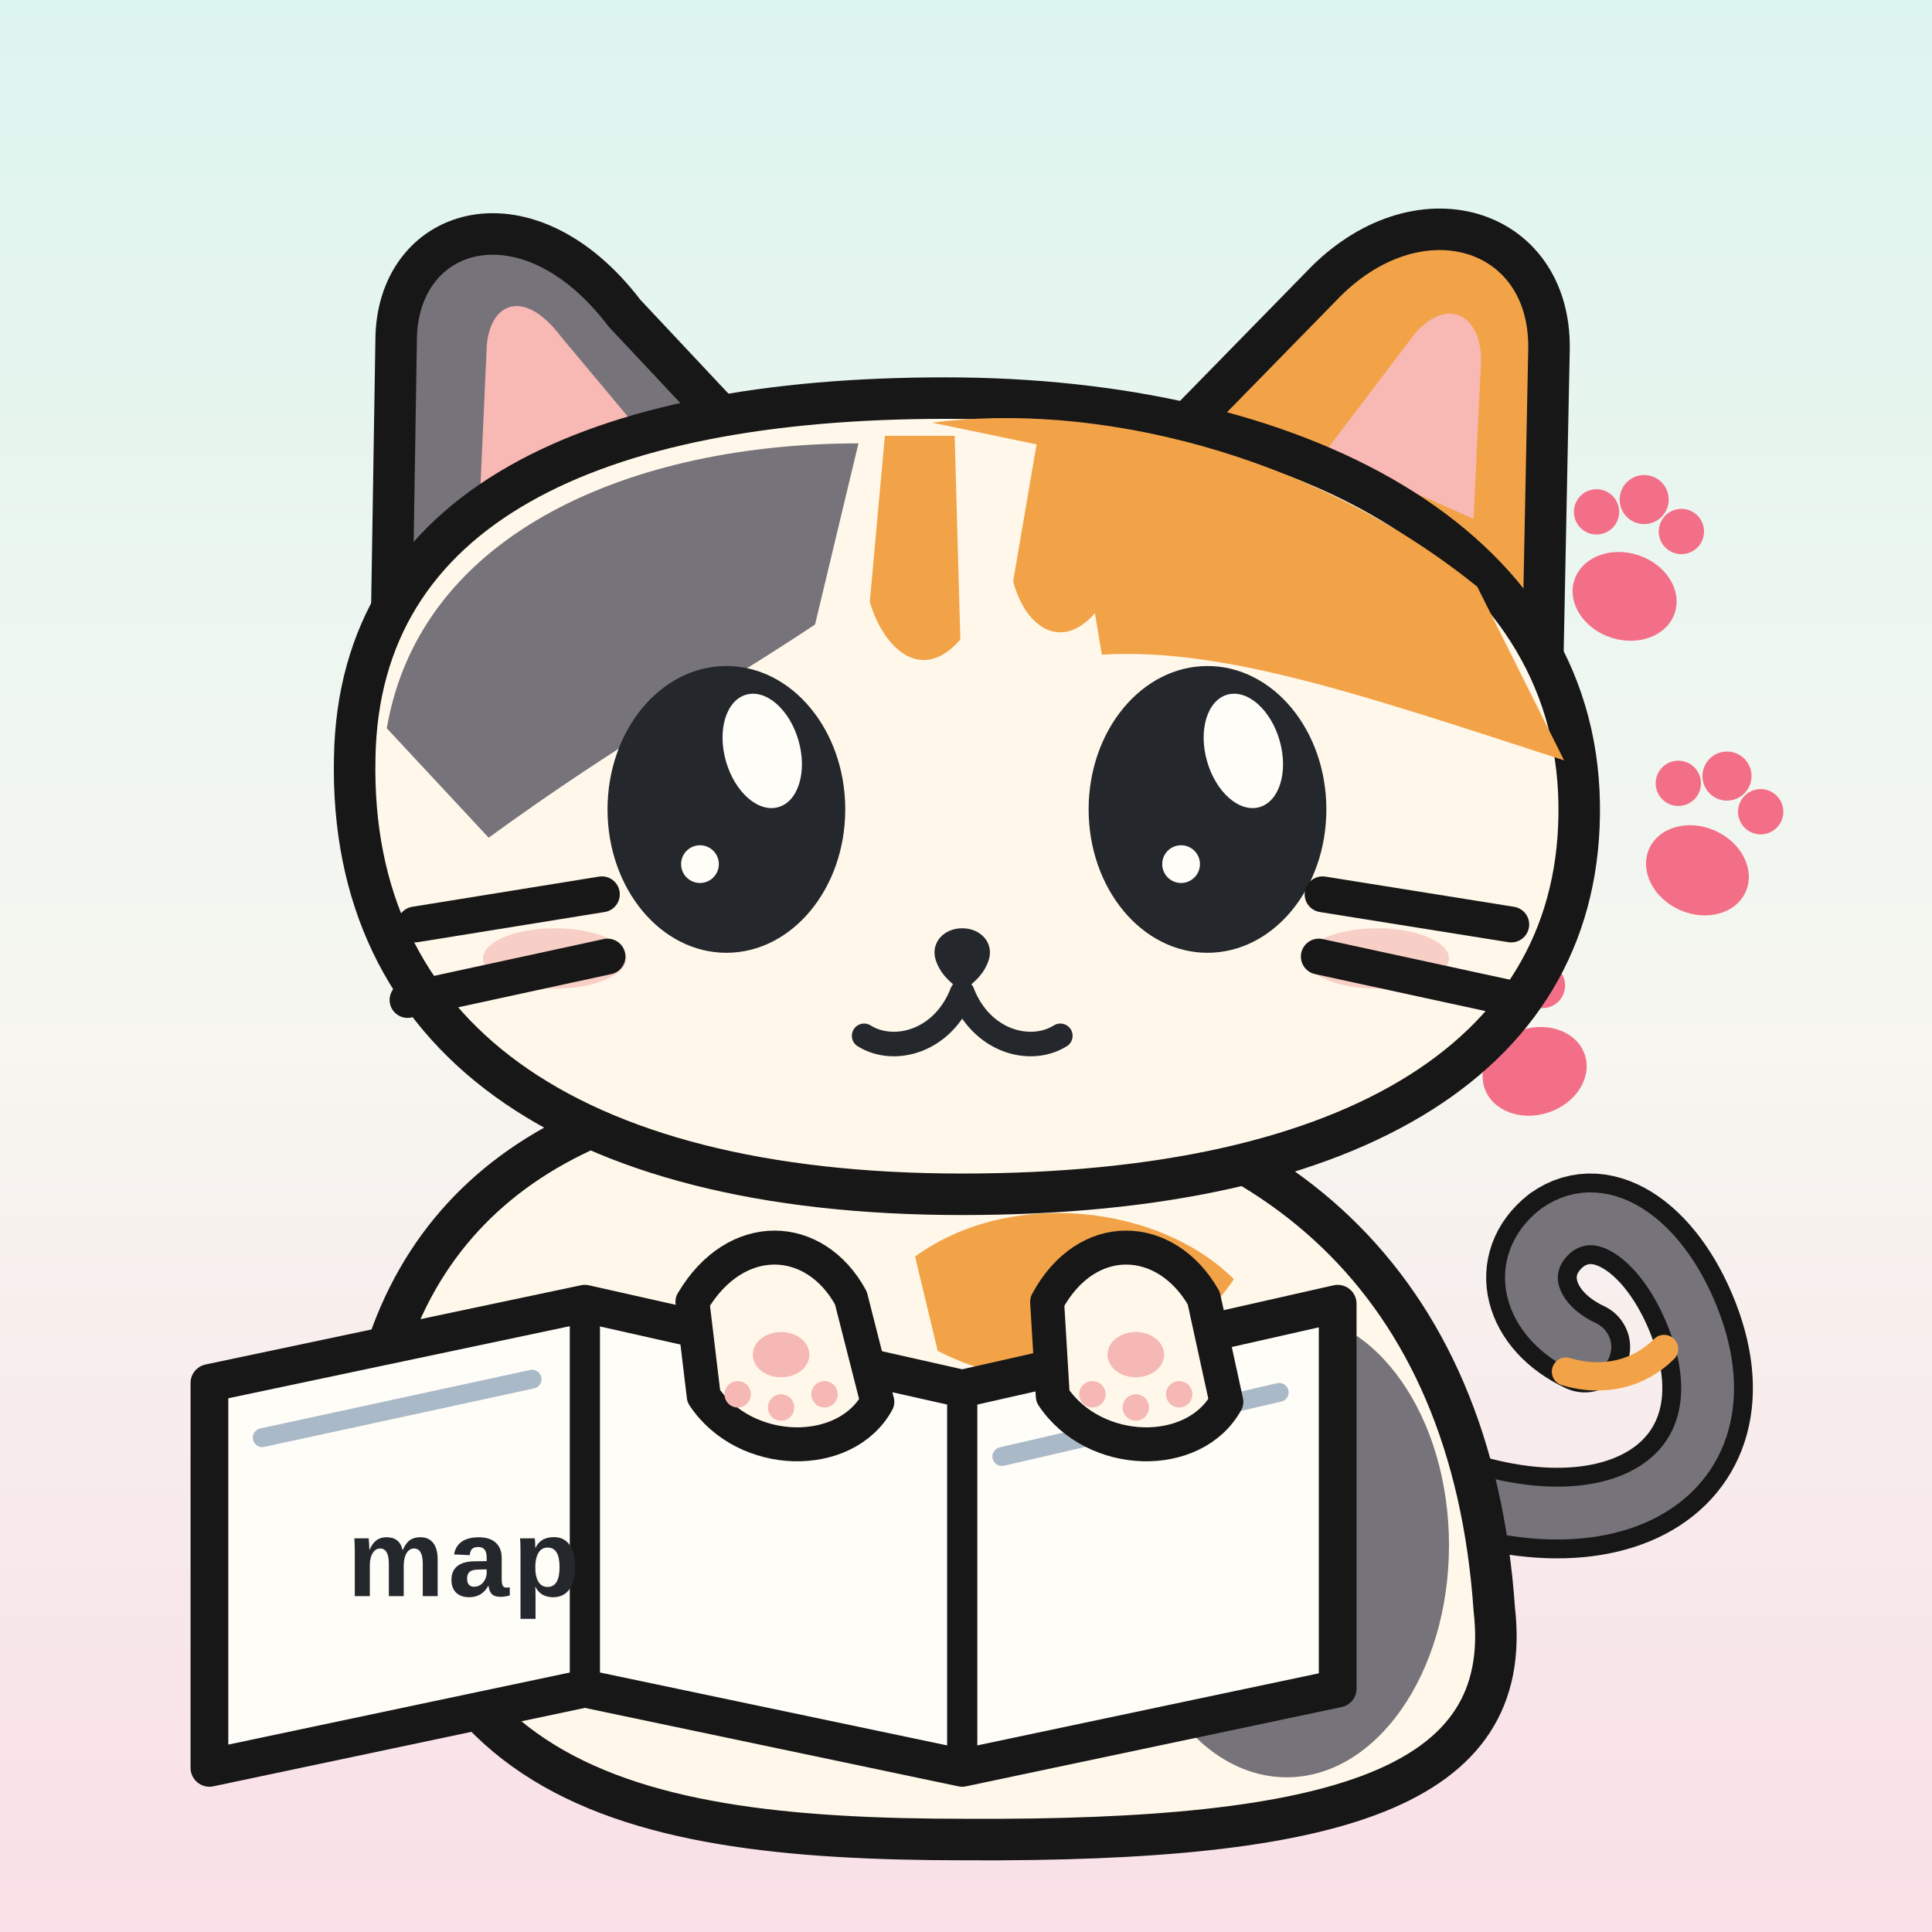
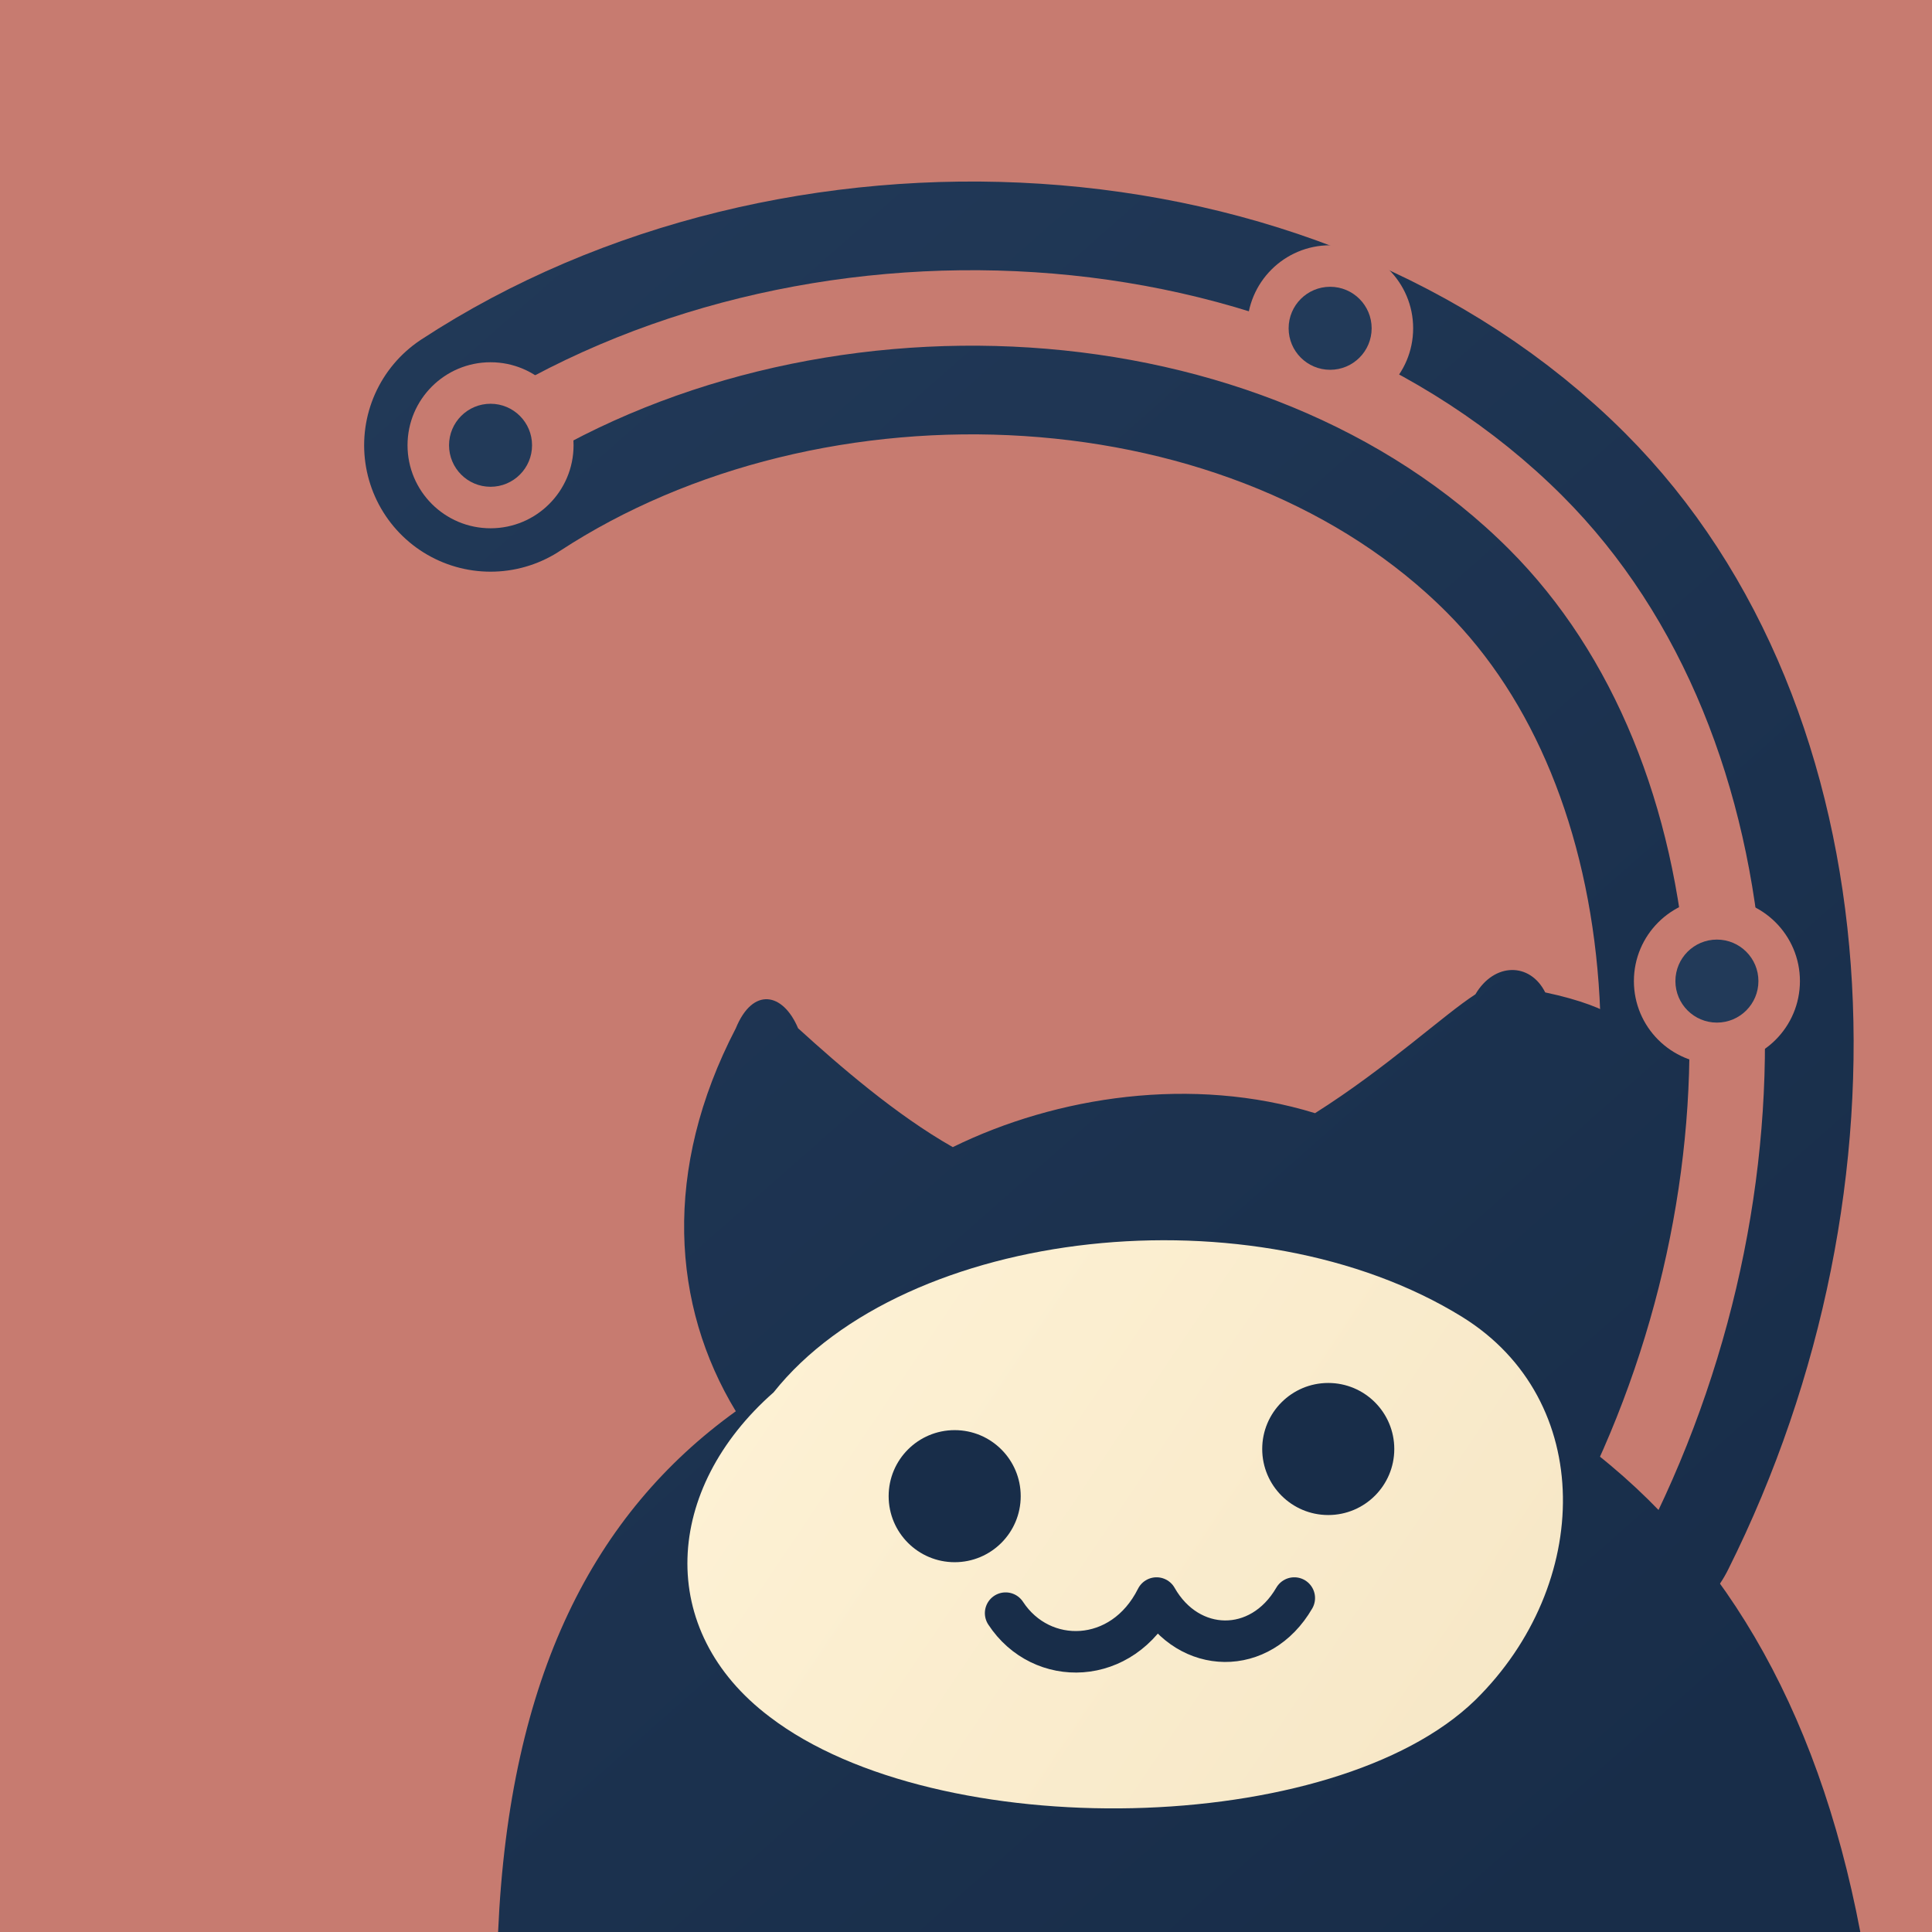
<svg xmlns="http://www.w3.org/2000/svg" width="1024" height="1024" viewBox="0 0 1024 1024">
  <defs>
-     <linearGradient id="background" x1="0" y1="0" x2="0" y2="1">
-       <stop offset="0" stop-color="#DDF5EF" />
-       <stop offset="0.54" stop-color="#F7F6F0" />
-       <stop offset="1" stop-color="#F9DFE7" />
+     <linearGradient id="cat" x1="150" y1="100" x2="900" y2="950" gradientUnits="userSpaceOnUse">
+       <stop offset="0" stop-color="#223A59" />
+       <stop offset="1" stop-color="#182D49" />
    </linearGradient>
+     <linearGradient id="face" x1="310" y1="620" x2="830" y2="970" gradientUnits="userSpaceOnUse">
+       <stop offset="0" stop-color="#FFF4D8" />
+       <stop offset="1" stop-color="#F6E6C5" />
+     </linearGradient>
+     <mask id="timeline-cutout" maskUnits="userSpaceOnUse" x="0" y="0" width="1024" height="1024">
+       <rect width="1024" height="1024" fill="white" />
+       <path d="M260 236 C425 128 676 139 814 277 C934 397 947 620 856 802" fill="none" stroke="black" stroke-width="40" stroke-linecap="round" stroke-linejoin="round" />
+       <circle cx="260" cy="236" r="44" fill="black" />
+       <circle cx="705" cy="174" r="44" fill="black" />
+       <circle cx="910" cy="520" r="44" fill="black" />
+     </mask>
  </defs>
-   <rect width="1024" height="1024" fill="url(#background)" />
-   <g fill="#F36F88">
-     <g transform="translate(846 246) rotate(18)">
-       <ellipse cx="36" cy="62" rx="28" ry="23" />
-       <circle cx="8" cy="24" r="12" />
-       <circle cx="30" cy="10" r="13" />
-       <circle cx="54" cy="20" r="12" />
-     </g>
-     <g transform="translate(764 370) rotate(-20)">
-       <ellipse cx="36" cy="62" rx="28" ry="23" />
-       <circle cx="8" cy="24" r="12" />
-       <circle cx="30" cy="10" r="13" />
-       <circle cx="54" cy="20" r="12" />
-     </g>
-     <g transform="translate(892 390) rotate(24)">
-       <ellipse cx="36" cy="62" rx="28" ry="23" />
-       <circle cx="8" cy="24" r="12" />
-       <circle cx="30" cy="10" r="13" />
-       <circle cx="54" cy="20" r="12" />
-     </g>
-     <g transform="translate(760 520) rotate(-18)">
-       <ellipse cx="36" cy="62" rx="28" ry="23" />
-       <circle cx="8" cy="24" r="12" />
-       <circle cx="30" cy="10" r="13" />
-       <circle cx="54" cy="20" r="12" />
-     </g>
+   <rect width="1024" height="1024" fill="#C77B70" />
+   <path d="M260 236 C425 128 676 139 814 277 C934 397 947 620 856 802" fill="none" stroke="url(#cat)" stroke-width="134" stroke-linecap="round" stroke-linejoin="round" mask="url(#timeline-cutout)" />
+   <g fill="#223A59">
+     <circle cx="260" cy="236" r="22" />
+     <circle cx="705" cy="174" r="22" />
+     <circle cx="910" cy="520" r="22" />
  </g>
-   <path d="M721 770 C838 837 930 791 899 703 C883 658 850 634 825 652 C802 670 810 700 840 714" fill="none" stroke="#171717" stroke-width="48" stroke-linecap="round" stroke-linejoin="round" />
-   <path d="M721 770 C838 837 930 791 899 703 C883 658 850 634 825 652 C802 670 810 700 840 714" fill="none" stroke="#77737A" stroke-width="28" stroke-linecap="round" stroke-linejoin="round" />
-   <path d="M830 727 C850 733 869 728 882 715" fill="none" stroke="#F3A347" stroke-width="15" stroke-linecap="round" />
-   <path d="M204 718 C240 603 356 560 514 574 C673 588 780 678 792 853 C803 948 708 976 512 975 C322 975 194 943 204 718 Z" fill="#FFF8EA" stroke="#171717" stroke-width="22" stroke-linejoin="round" />
-   <ellipse cx="682" cy="819" rx="86" ry="123" fill="#77737A" />
-   <path d="M485 666 C536 629 615 639 654 678 C620 728 555 746 497 716 Z" fill="#F3A347" />
-   <path d="M206 428 L210 178 C212 119 280 99 331 166 L407 247 Z" fill="#77737A" stroke="#171717" stroke-width="22" stroke-linejoin="round" />
-   <path d="M254 272 L258 183 C260 160 278 153 297 178 L353 245 Z" fill="#F8B8B4" />
-   <path d="M610 244 L700 152 C751 98 822 120 821 185 L816 434 Z" fill="#F3A347" stroke="#171717" stroke-width="22" stroke-linejoin="round" />
-   <path d="M702 240 L749 178 C766 157 785 166 785 191 L781 275 Z" fill="#F8B8B4" />
-   <path d="M188 402 C190 269 314 211 501 211 C686 211 835 287 837 426 C839 558 720 633 510 633 C299 633 185 548 188 402 Z" fill="#FFF8EA" stroke="#171717" stroke-width="22" stroke-linejoin="round" />
-   <path d="M205 386 C223 281 337 235 455 235 L432 331 C381 365 329 393 259 444 Z" fill="#77737A" />
-   <path d="M494 224 C579 213 694 239 783 311 L829 403 C724 369 649 343 584 347 L566 239 Z" fill="#F3A347" />
-   <path d="M469 231 L506 231 L509 339 C488 363 468 343 461 319 Z" fill="#F3A347" />
-   <path d="M550 232 L585 240 L582 323 C563 347 543 332 537 308 Z" fill="#F3A347" />
-   <g fill="#24272C">
-     <ellipse cx="385" cy="429" rx="63" ry="76" />
-     <ellipse cx="640" cy="429" rx="63" ry="76" />
-   </g>
-   <g fill="#FFFDF8">
-     <ellipse cx="404" cy="398" rx="20" ry="31" transform="rotate(-16 404 398)" />
-     <ellipse cx="659" cy="398" rx="20" ry="31" transform="rotate(-16 659 398)" />
-     <circle cx="371" cy="458" r="10" />
-     <circle cx="626" cy="458" r="10" />
-   </g>
-   <g fill="#F5B9B5" opacity="0.66">
-     <ellipse cx="294" cy="508" rx="38" ry="16" />
-     <ellipse cx="730" cy="508" rx="38" ry="16" />
-   </g>
-   <path d="M510 492 C500 492 493 500 496 509 C499 518 506 522 510 526 C514 522 521 518 524 509 C527 500 520 492 510 492 Z" fill="#24272C" />
-   <path d="M510 526 C500 552 474 559 458 549 M510 526 C520 552 546 559 562 549" fill="none" stroke="#24272C" stroke-width="13" stroke-linecap="round" />
-   <path d="M220 490 L319 474 M216 530 L322 507 M801 490 L701 474 M805 530 L699 507" fill="none" stroke="#171717" stroke-width="19" stroke-linecap="round" />
-   <path d="M111 733 L310 691 L510 736 L709 691 L709 895 L510 937 L310 895 L111 937 Z" fill="#FFFDF8" stroke="#171717" stroke-width="20" stroke-linejoin="round" />
-   <path d="M310 691 L310 895 M510 736 L510 937 M709 691 L709 895" fill="none" stroke="#171717" stroke-width="16" stroke-linejoin="round" />
-   <path d="M139 762 L282 731 M531 772 L678 738" fill="none" stroke="#AAB9C7" stroke-width="10" stroke-linecap="round" />
-   <text x="184" y="846" fill="#24272C" font-family="Arial Rounded MT Bold, Arial, sans-serif" font-size="58" font-weight="700" letter-spacing="2">map</text>
-   <g fill="#FFF8EA" stroke="#171717" stroke-width="18" stroke-linecap="round" stroke-linejoin="round">
-     <path d="M367 690 C390 651 432 653 451 688 L465 743 C448 774 395 773 373 740 Z" />
-     <path d="M555 690 C576 651 618 653 638 688 L650 743 C633 774 580 773 558 740 Z" />
-   </g>
-   <g fill="#F5B8B4">
-     <ellipse cx="414" cy="718" rx="15" ry="12" />
-     <circle cx="391" cy="739" r="7" />
-     <circle cx="414" cy="746" r="7" />
-     <circle cx="437" cy="739" r="7" />
-     <ellipse cx="602" cy="718" rx="15" ry="12" />
-     <circle cx="579" cy="739" r="7" />
-     <circle cx="602" cy="746" r="7" />
-     <circle cx="625" cy="739" r="7" />
-   </g>
+   <path d="M264 1024 C270 888 315 802 390 748 C356 692 351 620 390 545            C399 523 415 526 423 545 C445 565 475 591 505 608 C560 581 632 570 697 590            C735 566 765 538 782 527 C792 510 811 510 819 526 C838 530 850 535 856 539            C875 621 866 699 832 760            C911 816 963 903 986 1024 Z" fill="url(#cat)" />
+   <path d="M410 738 C480 650 665 630 775 698 C846 742 844 840 782 901            C707 974 497 978 408 910 C347 864 352 789 410 738 Z" fill="url(#face)" />
+   <circle cx="506" cy="793" r="35" fill="#182D49" />
+   <circle cx="704" cy="768" r="35" fill="#182D49" />
+   <path d="M613 847 C595 883 552 884 533 855 M613 847 C630 877 668 878 686 847" fill="none" stroke="#182D49" stroke-width="22" stroke-linecap="round" stroke-linejoin="round" />
</svg>
